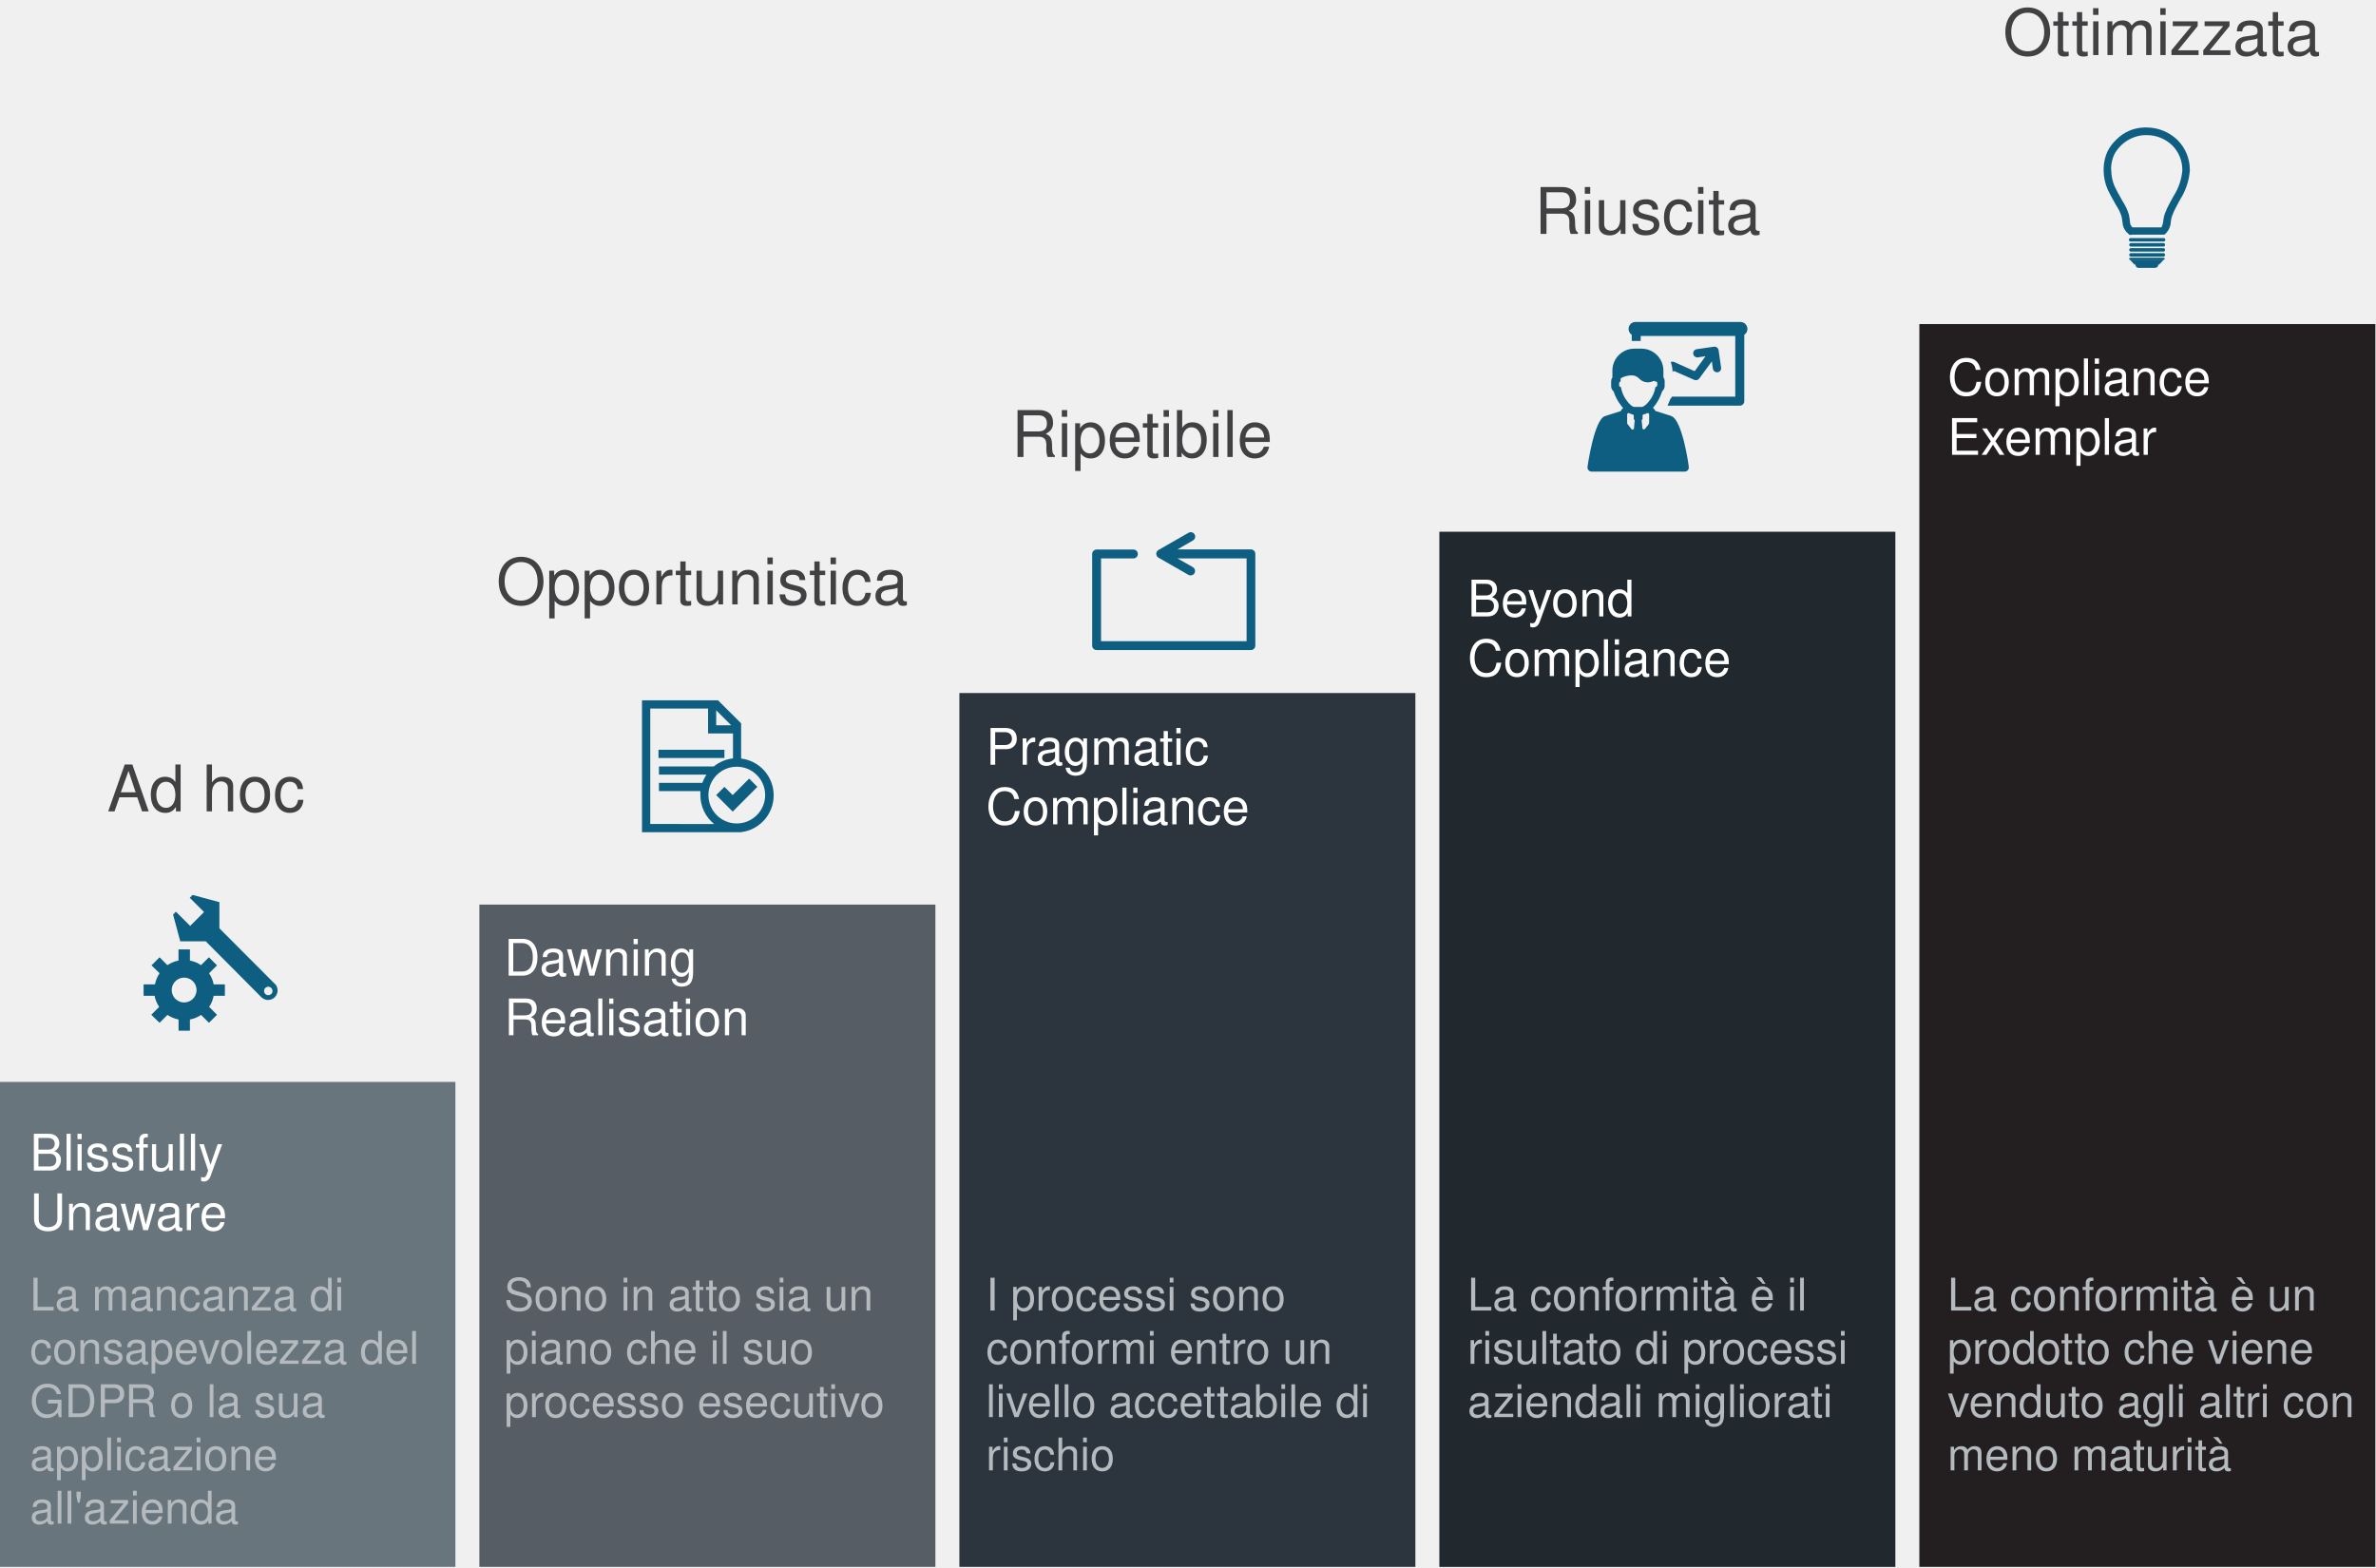
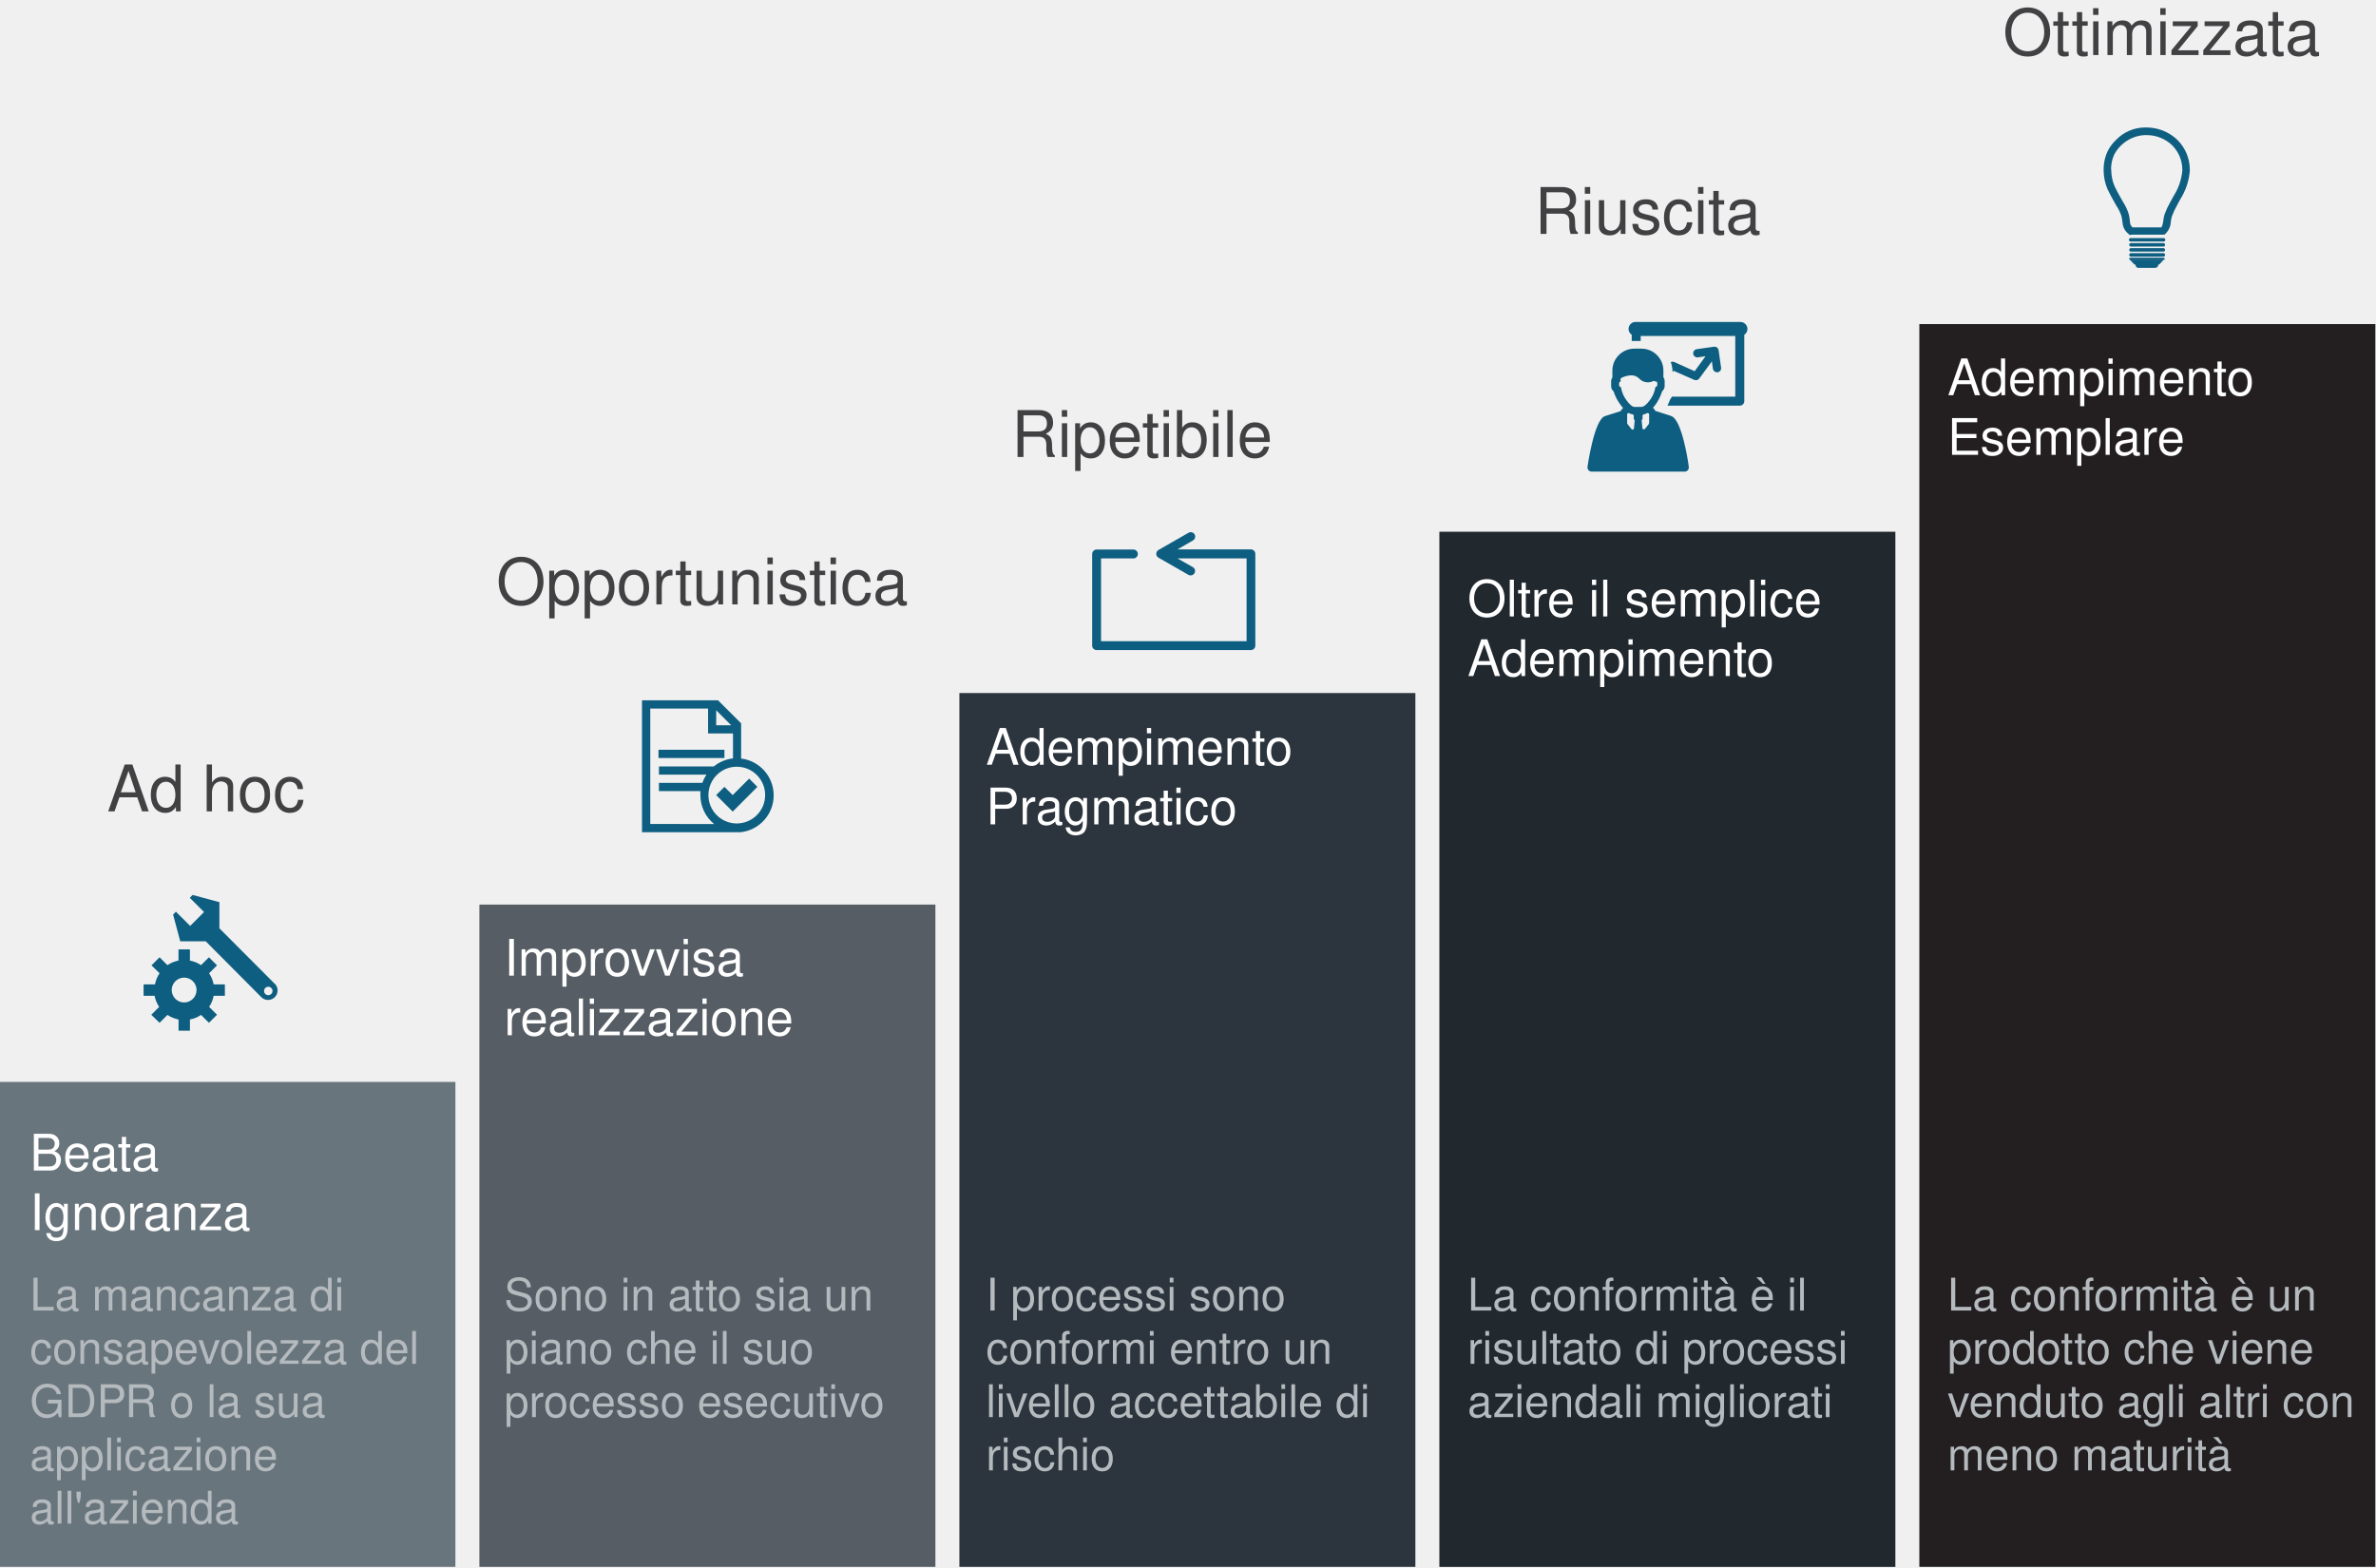
<svg xmlns="http://www.w3.org/2000/svg" id="Layer_1" data-name="Layer 1" viewBox="0 0 476.5 314.3">
  <defs>
    <style>.cls-1{fill:#69757d;}.cls-2{fill:#565d64;}.cls-3{fill:#2c353d;}.cls-4{fill:#21282e;}.cls-5{fill:#231f20;}.cls-6{font-size:10px;fill:#fff;}.cls-6,.cls-7,.cls-9{font-family:Helvetica, Helvetica;}.cls-7{font-size:12.77px;fill:#414042;}.cls-8{fill:#0d5e81;}.cls-9{font-size:8.94px;fill:#b4babe;}</style>
  </defs>
  <rect class="cls-1" x="-0.12" y="217" width="91.45" height="97.26" />
  <rect class="cls-2" x="96.14" y="181.43" width="91.45" height="132.83" />
  <rect class="cls-3" x="192.4" y="139" width="91.45" height="175.26" />
  <rect class="cls-4" x="288.66" y="106.65" width="91.45" height="207.62" />
  <rect class="cls-5" x="384.92" y="65" width="91.45" height="249.26" />
-   <text class="cls-6" transform="translate(5.99 234.77) scale(1 1.01)">Blissfully<tspan x="0" y="11.84">Unaware</tspan>
+   <text class="cls-6" transform="translate(5.99 234.77) scale(1 1.01)">Beata<tspan x="0" y="11.84">Ignoranza</tspan>
  </text>
-   <text class="cls-6" transform="translate(101.12 195.68) scale(1 1.01)">Dawning<tspan x="0" y="11.84">Realisation</tspan>
+   <text class="cls-6" transform="translate(101.12 195.68) scale(1 1.01)">Improvvisa<tspan x="0" y="11.84">realizzazione</tspan>
  </text>
-   <text class="cls-6" transform="translate(197.74 153.38) scale(1 1.01)">Pragmatic<tspan x="0" y="11.84">Compliance</tspan>
+   <text class="cls-6" transform="translate(197.74 153.38) scale(1 1.01)">Adempimento<tspan x="0" y="11.84">Pragmatico</tspan>
  </text>
-   <text class="cls-6" transform="translate(294.31 123.63) scale(1 1.01)">Beyond<tspan x="0" y="11.84">Compliance</tspan>
+   <text class="cls-6" transform="translate(294.31 123.63) scale(1 1.01)">Oltre il semplice<tspan x="0" y="11.84">Adempimento</tspan>
  </text>
-   <text class="cls-6" transform="translate(390.57 79.26) scale(1 1.01)">Compliance<tspan x="0" y="11.84">Exemplar</tspan>
+   <text class="cls-6" transform="translate(390.57 79.26) scale(1 1.01)">Adempimento<tspan x="0" y="11.84">Esemplare</tspan>
  </text>
  <text class="cls-7" transform="translate(21.48 162.74) scale(1 1.01)">Ad hoc</text>
  <text class="cls-7" transform="translate(99.53 121.22) scale(1 1.01)">Opportunistica</text>
  <text class="cls-7" transform="translate(202.88 91.65) scale(1 1.01)">Ripetibile</text>
  <text class="cls-7" transform="translate(307.77 46.91) scale(1 1.01)">Riuscita</text>
  <text class="cls-7" transform="translate(401.68 11.04) scale(1 1.01)">Ottimizzata</text>
  <path class="cls-8" d="M36.94,201.06a2.49,2.49,0,1,1,2.48-2.49,2.49,2.49,0,0,1-2.48,2.49m5-5.86,1.58-1.58L41.9,192l-1.58,1.58a5.9,5.9,0,0,0-2.23-.92v-2.24H35.8v2.24a6,6,0,0,0-2.23.92L32,192l-1.62,1.62L32,195.2a6,6,0,0,0-.92,2.23H28.8v2.29H31a6.09,6.09,0,0,0,.92,2.23l-1.58,1.58L32,205.14l1.58-1.58a6,6,0,0,0,2.23.92v2.24h2.28v-2.24a6.12,6.12,0,0,0,2.23-.92l1.58,1.58,1.62-1.61-1.58-1.58a5.87,5.87,0,0,0,.91-2.23h2.25v-2.28H42.85a5.91,5.91,0,0,0-.92-2.23" />
  <path class="cls-8" d="M54.41,199.35a.85.85,0,1,1,0-1.19.85.85,0,0,1,0,1.19m.72-2h0L44,186.19l0-5.25-5.37-1.44-.57.57,2.86,2.85-2.78,2.79-2.86-2.85-.57.57,1.44,5.37,5.12,0,0,0,11.18,11.24,0,0a1.91,1.91,0,0,0,2.7-2.7" />
  <path class="cls-8" d="M147.76,165.16a5.69,5.69,0,1,1,5.69-5.69,5.7,5.7,0,0,1-5.69,5.69m-17.35.1V142.11H142v5h5v5a7.42,7.42,0,0,0-3.85,1.61h-11v1.65h9.52a7.56,7.56,0,0,0-.82,1.65h-8.7v1.65h8.31c0,.27,0,.55,0,.82a7.43,7.43,0,0,0,2.77,5.79Zm13.22-22.8,3,3h-3Zm5,9.62v-7L144,140.46H128.75v26.45h19.83v0a7.44,7.44,0,0,0,0-14.78" />
  <rect class="cls-8" x="132.06" y="150.38" width="13.22" height="1.65" />
  <polygon class="cls-8" points="150.24 156.16 146.94 159.47 145.28 157.82 143.63 159.47 146.94 162.78 151.89 157.82 150.24 156.16" />
  <path class="cls-8" d="M432.84,53.12a.62.62,0,0,1-.64.6h-3.25a.6.6,0,1,1,0-1.19h3.25a.62.62,0,0,1,.64.6" />
  <path class="cls-8" d="M428.12,53.06H433l.4-.4a3.38,3.38,0,0,0,.51-.59h-6.72a.25.25,0,0,0,0,.08c.07.09.71.75.87.91" />
  <path class="cls-8" d="M434.2,49.11a.33.33,0,0,1-.3.34h-6.6a.35.35,0,0,1,0-.69h6.6a.33.33,0,0,1,.3.34" />
  <path class="cls-8" d="M434.2,50.12a.33.33,0,0,1-.3.34h-6.6a.35.35,0,0,1,0-.69h6.6a.33.33,0,0,1,.3.34" />
  <path class="cls-8" d="M434.2,51.13a.33.33,0,0,1-.3.34h-6.6a.35.35,0,0,1,0-.69h6.6a.33.33,0,0,1,.3.34" />
  <path class="cls-8" d="M434.14,51.91c0,.12-.14.22-.31.22h-6.54c-.17,0-.3-.1-.3-.22s.14-.22.3-.22h6.54c.17,0,.31.1.31.22" />
  <path class="cls-8" d="M434.25,48.1a.33.33,0,0,1-.31.34h-6.7a.35.35,0,0,1,0-.69h6.7a.33.33,0,0,1,.31.35" />
  <path class="cls-8" d="M423.41,34.23a8.28,8.28,0,0,0,.66,3.12c.38.82.82,1.6,1.25,2.36l.17.31.3.52A9.76,9.76,0,0,1,426.93,43a10.38,10.38,0,0,1,.2,1.25c0,.22.05.42.08.62a1.46,1.46,0,0,0,.45.73c.69,0,1.44,0,2.31,0h3.5a3.81,3.81,0,0,0,.38-1.41,7.3,7.3,0,0,1,.27-1.26,16,16,0,0,1,1.12-2.39l.29-.53.38-.7a11.32,11.32,0,0,0,1.75-5.1V34a6.93,6.93,0,0,0-2.08-4.9,7.33,7.33,0,0,0-5-2h-.54A7.35,7.35,0,0,0,424,31a7,7,0,0,0-.63,2.72Zm4,12.88h-.32l-.22-.19a3.16,3.16,0,0,1-1.15-1.82c0-.23-.06-.45-.09-.68a8.1,8.1,0,0,0-.17-1.05,8.3,8.3,0,0,0-1-2.07l-.31-.54-.17-.31c-.44-.78-.89-1.59-1.3-2.46a9.72,9.72,0,0,1-.8-3.7V33.7a8.45,8.45,0,0,1,.77-3.31,7.94,7.94,0,0,1,1.73-2.34A8.07,8.07,0,0,1,430,25.57h.65a8.93,8.93,0,0,1,6,2.47A8.39,8.39,0,0,1,439.16,34v.28A12.68,12.68,0,0,1,437.23,40l-.37.68-.29.55a14,14,0,0,0-1,2.16,6,6,0,0,0-.21,1,3.56,3.56,0,0,1-1.13,2.54l-.2.14H430c-1,0-1.79,0-2.55,0Z" />
  <path class="cls-8" d="M349.05,64.57H328a1.4,1.4,0,0,0-.76,2.57v1.25h1.8v-1H348V79.56H335.31a3.13,3.13,0,0,1-.35.51c-.06.17-.13.35-.21.52s-.21.51-.34.77h14.5a.9.9,0,0,0,.9-.9V67.15a1.4,1.4,0,0,0-.76-2.57" />
  <path class="cls-8" d="M335.78,72.62a.82.82,0,0,0-.71,0,6.28,6.28,0,0,1,.36,2l.23-.24,4.12,1.81a.83.83,0,0,0,1-.27l2.53-3.44.21,1.48a.83.83,0,0,0,.82.71h.12a.82.82,0,0,0,.7-.93l-.5-3.5a.83.83,0,0,0-.93-.7l-3.5.5a.83.83,0,0,0,.24,1.64l1.57-.23-2.18,3Z" />
  <path class="cls-8" d="M335.1,83.41l-3.14-1a1.22,1.22,0,0,0-.48-.6,8,8,0,0,0,.64-.82,8.72,8.72,0,0,0,.95-1.78,6.9,6.9,0,0,0,.28-.75,1.35,1.35,0,0,0,.49-1v-1a1.35,1.35,0,0,0-.25-.79V74.33a4.4,4.4,0,0,0-4.4-4.4h-1.43a4.4,4.4,0,0,0-4.4,4.4v1.38a1.36,1.36,0,0,0-.25.79v1a1.36,1.36,0,0,0,.49,1,7,7,0,0,0,.28.75,8.61,8.61,0,0,0,1,1.78,7.79,7.79,0,0,0,.64.82,1.22,1.22,0,0,0-.48.6l-3.14,1c-2.21.63-3.53,10.18-3.53,10.18h0a.85.85,0,0,0,0,.13.83.83,0,0,0,.83.83h18.66a.83.83,0,0,0,.83-.83c0-.4-1.33-9.67-3.54-10.31m-7.46,2.47a.28.28,0,0,1-.21.24h-.08a.28.28,0,0,1-.23-.12l-.79-1a.27.27,0,0,1-.06-.17V83.12a.28.28,0,0,1,.14-.24.28.28,0,0,1,.28,0,2.35,2.35,0,0,0,.68.24.28.28,0,0,1,.23.28v.7a.29.29,0,0,1,.18.29Zm3-.91-.79,1a.29.29,0,0,1-.23.11h-.08a.28.28,0,0,1-.21-.24l-.15-1.5a.28.28,0,0,1,.07-.22.3.3,0,0,1,.11-.07v-.7a.28.28,0,0,1,.23-.28,2.34,2.34,0,0,0,.68-.24.28.28,0,0,1,.41.25V84.8a.28.28,0,0,1-.06.17m-1.38-3.35h-1.51c-.34,0-1-.45-1.67-1.45a5.85,5.85,0,0,1-1-2.34l0-.12-.27-.18a.28.28,0,0,1-.13-.24v-.46a.28.28,0,0,1,.28-.28H325v-.5a.28.28,0,0,1,.15-.25,4.68,4.68,0,0,1,2-.52,2.1,2.1,0,0,1,1.57.63,2.35,2.35,0,0,0,1.73.78,2.73,2.73,0,0,0,1.12-.26.28.28,0,0,1,.27,0,.25.25,0,0,1,.09.09h.15a.28.28,0,0,1,.28.28v.46a.28.28,0,0,1-.13.24l-.27.18,0,.12a5.83,5.83,0,0,1-1,2.34c-.69,1-1.34,1.45-1.67,1.45" />
  <path class="cls-8" d="M250.87,110.19H236.14l3.08-1.78a.89.89,0,1,0-.89-1.54l-6,3.44a.89.89,0,0,0,0,1.54l6,3.44a.88.88,0,0,0,.45.12.89.89,0,0,0,.45-1.66L236.14,112H250v16.6H220.81V112h6.49a.89.89,0,0,0,0-1.78h-7.38a.89.89,0,0,0-.89.89v18.38a.89.89,0,0,0,.89.89h30.94a.89.89,0,0,0,.89-.89V111.08a.89.89,0,0,0-.89-.89" />
  <text class="cls-9" transform="translate(5.99 262.85) scale(1 1.01)">La mancanza di <tspan x="0" y="10.58">consapevolezza del </tspan>
    <tspan x="0" y="21.16">GDPR o la sua </tspan>
    <tspan x="0" y="31.74">applicazione </tspan>
    <tspan x="0" y="42.31">all'azienda</tspan>
  </text>
  <text class="cls-9" transform="translate(101.12 262.85) scale(1 1.01)">Sono in atto sia un <tspan x="0" y="10.58">piano che il suo </tspan>
    <tspan x="0" y="21.16">processo esecutivo</tspan>
  </text>
  <text class="cls-9" transform="translate(197.74 262.85) scale(1 1.01)">I processi sono <tspan x="0" y="10.58">conformi entro un </tspan>
    <tspan x="0" y="21.16">livello accettabile di </tspan>
    <tspan x="0" y="31.74">rischio</tspan>
  </text>
  <text class="cls-9" transform="translate(294.31 262.85) scale(1 1.01)">La conformità è il <tspan x="0" y="10.58">risultato di processi </tspan>
    <tspan x="0" y="21.16">aziendali migliorati</tspan>
  </text>
  <text class="cls-9" transform="translate(390.57 262.85) scale(1 1.01)">La conformità è un <tspan x="0" y="10.58">prodotto che viene </tspan>
    <tspan x="0" y="21.16">venduto agli altri con </tspan>
    <tspan x="0" y="31.74">meno maturità</tspan>
  </text>
</svg>
